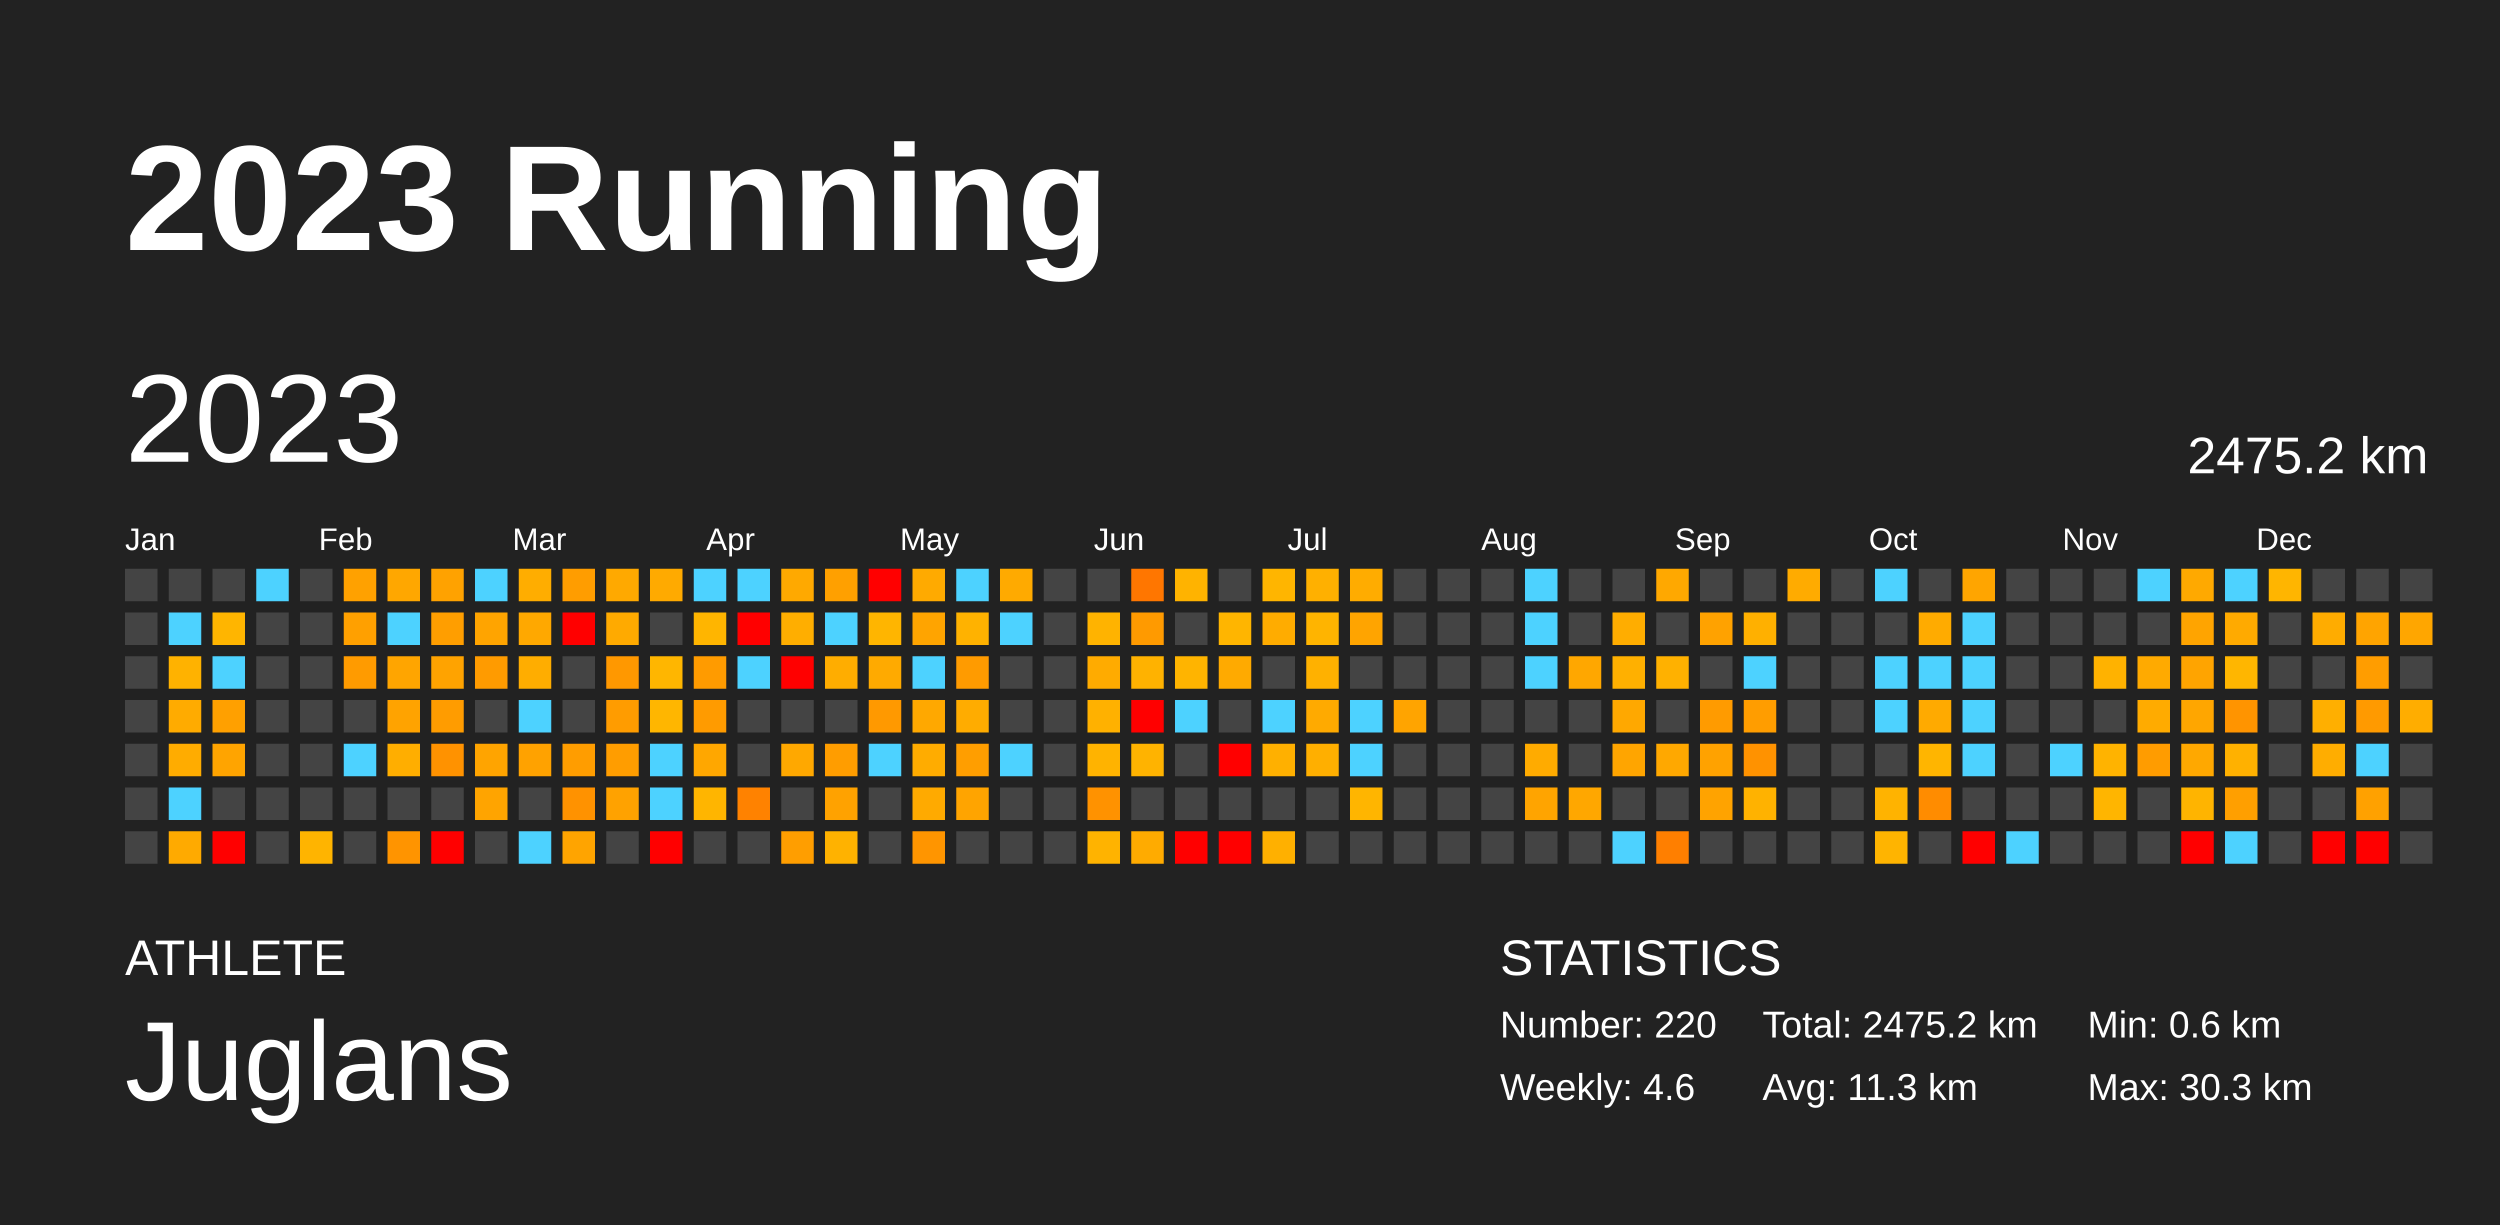
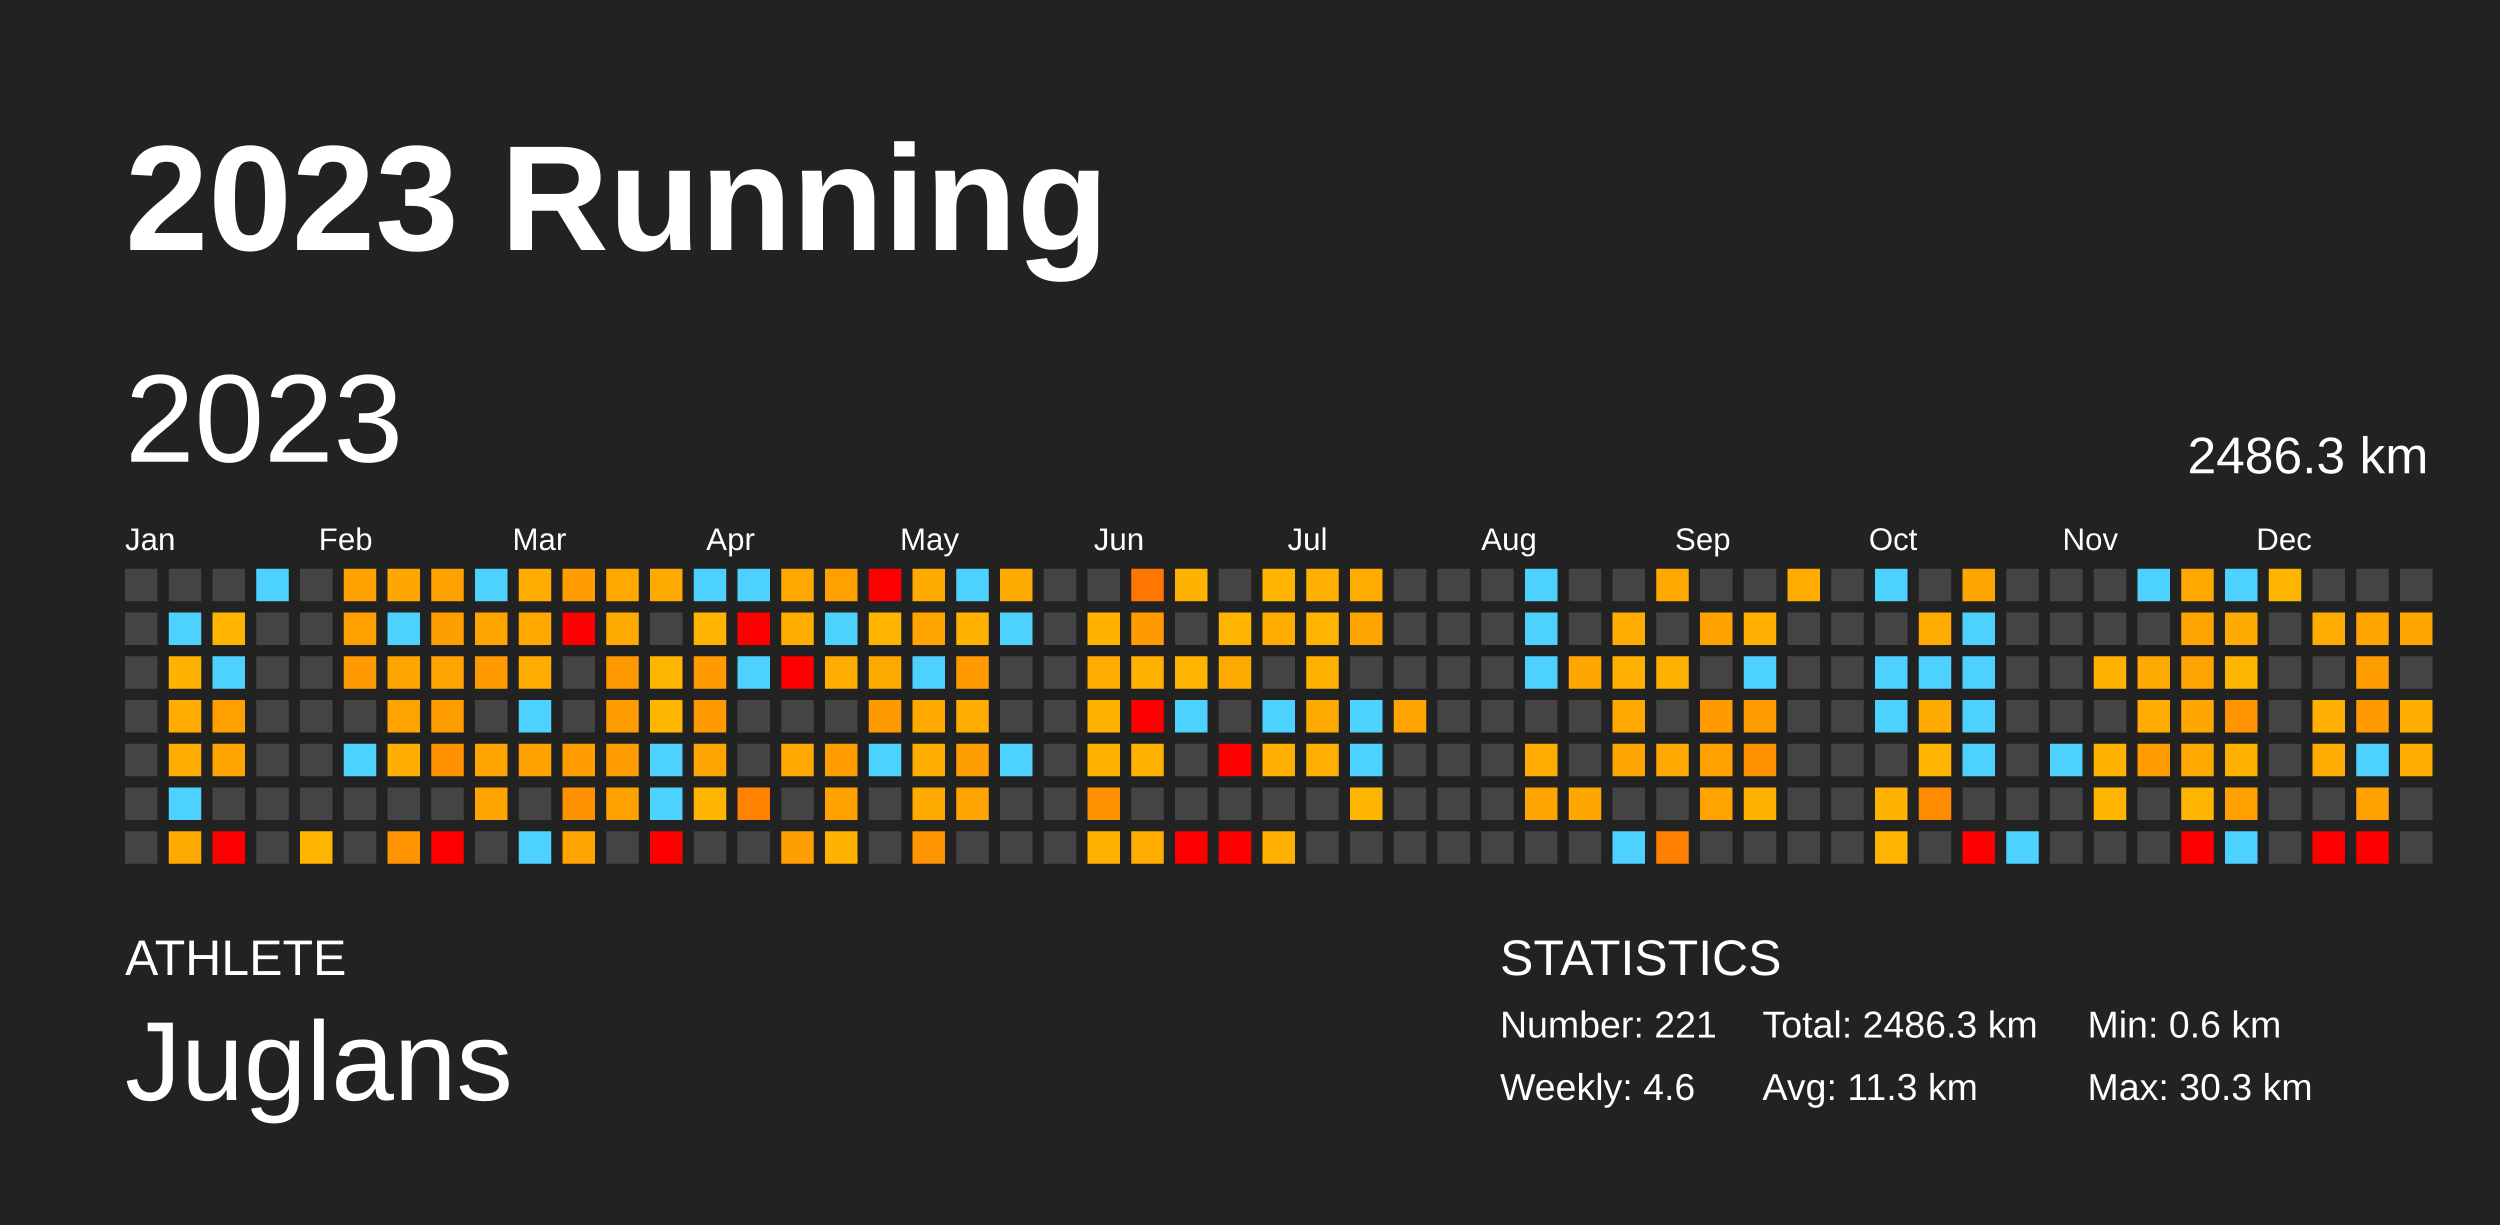
<svg xmlns="http://www.w3.org/2000/svg" baseProfile="full" height="98mm" version="1.1" viewBox="0,0,200,98" width="200mm">
  <defs />
  <rect fill="#222222" height="98" width="200" x="0" y="0" />
  <text fill="#FFFFFF" style="font-size:12px; font-family:Arial; font-weight:bold;" x="10" y="20">2023 Running</text>
  <text fill="#FFFFFF" style="font-size:4px; font-family:Arial" x="10" y="78">ATHLETE</text>
  <text fill="#FFFFFF" style="font-size:9px; font-family:Arial" x="10" y="88">Juglans</text>
  <text fill="#FFFFFF" style="font-size:4px; font-family:Arial" x="120" y="78">STATISTICS</text>
-   <text fill="#FFFFFF" style="font-size:3px; font-family:Arial" x="120" y="83">Number: 220</text>
+   <text fill="#FFFFFF" style="font-size:3px; font-family:Arial" x="120" y="83">Number: 221</text>
  <text fill="#FFFFFF" style="font-size:3px; font-family:Arial" x="120" y="88">Weekly: 4.6</text>
-   <text fill="#FFFFFF" style="font-size:3px; font-family:Arial" x="141" y="83">Total: 2475.2 km</text>
+   <text fill="#FFFFFF" style="font-size:3px; font-family:Arial" x="141" y="83">Total: 2486.3 km</text>
  <text fill="#FFFFFF" style="font-size:3px; font-family:Arial" x="141" y="88">Avg: 11.3 km</text>
  <text fill="#FFFFFF" style="font-size:3px; font-family:Arial" x="167" y="83">Min: 0.6 km</text>
  <text fill="#FFFFFF" style="font-size:3px; font-family:Arial" x="167" y="88">Max: 30.3 km</text>
  <text dominant-baseline="hanging" fill="#FFFFFF" style="font-size:10.0px; font-family:Arial;" x="10" y="30">2023</text>
-   <text dominant-baseline="hanging" fill="#FFFFFF" style="font-size:4.125px; font-family:Arial;" x="175" y="35">2475.2 km</text>
+   <text dominant-baseline="hanging" fill="#FFFFFF" style="font-size:4.125px; font-family:Arial;" x="175" y="35">2486.3 km</text>
  <text fill="#FFFFFF" style="font-size:2.5px; font-family:Arial" x="10.0" y="44">Jan</text>
  <text fill="#FFFFFF" style="font-size:2.5px; font-family:Arial" x="25.5" y="44">Feb</text>
  <text fill="#FFFFFF" style="font-size:2.5px; font-family:Arial" x="41.0" y="44">Mar</text>
  <text fill="#FFFFFF" style="font-size:2.5px; font-family:Arial" x="56.5" y="44">Apr</text>
  <text fill="#FFFFFF" style="font-size:2.5px; font-family:Arial" x="72.0" y="44">May</text>
  <text fill="#FFFFFF" style="font-size:2.5px; font-family:Arial" x="87.5" y="44">Jun</text>
  <text fill="#FFFFFF" style="font-size:2.5px; font-family:Arial" x="103.0" y="44">Jul</text>
  <text fill="#FFFFFF" style="font-size:2.5px; font-family:Arial" x="118.5" y="44">Aug</text>
  <text fill="#FFFFFF" style="font-size:2.5px; font-family:Arial" x="134.0" y="44">Sep</text>
  <text fill="#FFFFFF" style="font-size:2.5px; font-family:Arial" x="149.5" y="44">Oct</text>
  <text fill="#FFFFFF" style="font-size:2.5px; font-family:Arial" x="165.0" y="44">Nov</text>
  <text fill="#FFFFFF" style="font-size:2.5px; font-family:Arial" x="180.5" y="44">Dec</text>
  <rect fill="#444444" height="2.6" width="2.6" x="10.0" y="45.5" />
  <rect fill="#444444" height="2.6" width="2.6" x="10.0" y="49.0" />
  <rect fill="#444444" height="2.6" width="2.6" x="10.0" y="52.5" />
  <rect fill="#444444" height="2.6" width="2.6" x="10.0" y="56.0" />
  <rect fill="#444444" height="2.6" width="2.6" x="10.0" y="59.5" />
  <rect fill="#444444" height="2.6" width="2.6" x="10.0" y="63.0" />
  <rect fill="#444444" height="2.6" width="2.6" x="10.0" y="66.5" />
  <rect fill="#444444" height="2.6" width="2.6" x="13.5" y="45.5" />
  <rect fill="#4dd2ff" height="2.6" width="2.6" x="13.5" y="49.0" />
  <rect fill="#ffb200" height="2.6" width="2.6" x="13.5" y="52.5" />
  <rect fill="#ffab00" height="2.6" width="2.6" x="13.5" y="56.0" />
  <rect fill="#ffac00" height="2.6" width="2.6" x="13.5" y="59.5" />
  <rect fill="#4dd2ff" height="2.6" width="2.6" x="13.5" y="63.0" />
  <rect fill="#ffaa00" height="2.6" width="2.6" x="13.5" y="66.5" />
  <rect fill="#444444" height="2.6" width="2.6" x="17.0" y="45.5" />
  <rect fill="#ffb500" height="2.6" width="2.6" x="17.0" y="49.0" />
  <rect fill="#4dd2ff" height="2.6" width="2.6" x="17.0" y="52.5" />
  <rect fill="#ffa000" height="2.6" width="2.6" x="17.0" y="56.0" />
  <rect fill="#ffa400" height="2.6" width="2.6" x="17.0" y="59.5" />
  <rect fill="#444444" height="2.6" width="2.6" x="17.0" y="63.0" />
  <rect fill="red" height="2.6" width="2.6" x="17.0" y="66.5" />
  <rect fill="#4dd2ff" height="2.6" width="2.6" x="20.5" y="45.5" />
  <rect fill="#444444" height="2.6" width="2.6" x="20.5" y="49.0" />
  <rect fill="#444444" height="2.6" width="2.6" x="20.5" y="52.5" />
  <rect fill="#444444" height="2.6" width="2.6" x="20.5" y="56.0" />
  <rect fill="#444444" height="2.6" width="2.6" x="20.5" y="59.5" />
  <rect fill="#444444" height="2.6" width="2.6" x="20.5" y="63.0" />
  <rect fill="#444444" height="2.6" width="2.6" x="20.5" y="66.5" />
  <rect fill="#444444" height="2.6" width="2.6" x="24.0" y="45.5" />
  <rect fill="#444444" height="2.6" width="2.6" x="24.0" y="49.0" />
  <rect fill="#444444" height="2.6" width="2.6" x="24.0" y="52.5" />
  <rect fill="#444444" height="2.6" width="2.6" x="24.0" y="56.0" />
  <rect fill="#444444" height="2.6" width="2.6" x="24.0" y="59.5" />
  <rect fill="#444444" height="2.6" width="2.6" x="24.0" y="63.0" />
  <rect fill="#ffb400" height="2.6" width="2.6" x="24.0" y="66.5" />
  <rect fill="#ffa100" height="2.6" width="2.6" x="27.5" y="45.5" />
  <rect fill="#ffa000" height="2.6" width="2.6" x="27.5" y="49.0" />
  <rect fill="#ff9b00" height="2.6" width="2.6" x="27.5" y="52.5" />
  <rect fill="#444444" height="2.6" width="2.6" x="27.5" y="56.0" />
  <rect fill="#4dd2ff" height="2.6" width="2.6" x="27.5" y="59.5" />
  <rect fill="#444444" height="2.6" width="2.6" x="27.5" y="63.0" />
  <rect fill="#444444" height="2.6" width="2.6" x="27.5" y="66.5" />
  <rect fill="#ffa700" height="2.6" width="2.6" x="31.0" y="45.5" />
  <rect fill="#4dd2ff" height="2.6" width="2.6" x="31.0" y="49.0" />
  <rect fill="#ffa500" height="2.6" width="2.6" x="31.0" y="52.5" />
  <rect fill="#ffa300" height="2.6" width="2.6" x="31.0" y="56.0" />
  <rect fill="#ffae00" height="2.6" width="2.6" x="31.0" y="59.5" />
  <rect fill="#444444" height="2.6" width="2.6" x="31.0" y="63.0" />
  <rect fill="#ff9400" height="2.6" width="2.6" x="31.0" y="66.5" />
  <rect fill="#ffa200" height="2.6" width="2.6" x="34.5" y="45.5" />
  <rect fill="#ff9e00" height="2.6" width="2.6" x="34.5" y="49.0" />
  <rect fill="#ffa300" height="2.6" width="2.6" x="34.5" y="52.5" />
  <rect fill="#ff9c00" height="2.6" width="2.6" x="34.5" y="56.0" />
  <rect fill="#ff9200" height="2.6" width="2.6" x="34.5" y="59.5" />
  <rect fill="#444444" height="2.6" width="2.6" x="34.5" y="63.0" />
  <rect fill="red" height="2.6" width="2.6" x="34.5" y="66.5" />
  <rect fill="#4dd2ff" height="2.6" width="2.6" x="38.0" y="45.5" />
  <rect fill="#ffa400" height="2.6" width="2.6" x="38.0" y="49.0" />
  <rect fill="#ff9b00" height="2.6" width="2.6" x="38.0" y="52.5" />
  <rect fill="#444444" height="2.6" width="2.6" x="38.0" y="56.0" />
  <rect fill="#ffa400" height="2.6" width="2.6" x="38.0" y="59.5" />
  <rect fill="#ffa400" height="2.6" width="2.6" x="38.0" y="63.0" />
  <rect fill="#444444" height="2.6" width="2.6" x="38.0" y="66.5" />
  <rect fill="#ffad00" height="2.6" width="2.6" x="41.5" y="45.5" />
  <rect fill="#ffa800" height="2.6" width="2.6" x="41.5" y="49.0" />
  <rect fill="#ffad00" height="2.6" width="2.6" x="41.5" y="52.5" />
  <rect fill="#4dd2ff" height="2.6" width="2.6" x="41.5" y="56.0" />
  <rect fill="#ffa200" height="2.6" width="2.6" x="41.5" y="59.5" />
  <rect fill="#444444" height="2.6" width="2.6" x="41.5" y="63.0" />
  <rect fill="#4dd2ff" height="2.6" width="2.6" x="41.5" y="66.5" />
  <rect fill="#ff9d00" height="2.6" width="2.6" x="45.0" y="45.5" />
  <rect fill="red" height="2.6" width="2.6" x="45.0" y="49.0" />
  <rect fill="#444444" height="2.6" width="2.6" x="45.0" y="52.5" />
  <rect fill="#444444" height="2.6" width="2.6" x="45.0" y="56.0" />
  <rect fill="#ff9d00" height="2.6" width="2.6" x="45.0" y="59.5" />
  <rect fill="#ff9200" height="2.6" width="2.6" x="45.0" y="63.0" />
  <rect fill="#ffa400" height="2.6" width="2.6" x="45.0" y="66.5" />
  <rect fill="#ffa900" height="2.6" width="2.6" x="48.5" y="45.5" />
  <rect fill="#ffaa00" height="2.6" width="2.6" x="48.5" y="49.0" />
  <rect fill="#ff9800" height="2.6" width="2.6" x="48.5" y="52.5" />
  <rect fill="#ff9c00" height="2.6" width="2.6" x="48.5" y="56.0" />
  <rect fill="#ff9d00" height="2.6" width="2.6" x="48.5" y="59.5" />
  <rect fill="#ffa200" height="2.6" width="2.6" x="48.5" y="63.0" />
  <rect fill="#444444" height="2.6" width="2.6" x="48.5" y="66.5" />
  <rect fill="#ffaa00" height="2.6" width="2.6" x="52.0" y="45.5" />
  <rect fill="#444444" height="2.6" width="2.6" x="52.0" y="49.0" />
  <rect fill="#ffb600" height="2.6" width="2.6" x="52.0" y="52.5" />
  <rect fill="#ffb600" height="2.6" width="2.6" x="52.0" y="56.0" />
  <rect fill="#4dd2ff" height="2.6" width="2.6" x="52.0" y="59.5" />
  <rect fill="#4dd2ff" height="2.6" width="2.6" x="52.0" y="63.0" />
  <rect fill="red" height="2.6" width="2.6" x="52.0" y="66.5" />
  <rect fill="#4dd2ff" height="2.6" width="2.6" x="55.5" y="45.5" />
  <rect fill="#ffb500" height="2.6" width="2.6" x="55.5" y="49.0" />
  <rect fill="#ff9b00" height="2.6" width="2.6" x="55.5" y="52.5" />
  <rect fill="#ff9b00" height="2.6" width="2.6" x="55.5" y="56.0" />
  <rect fill="#ffa700" height="2.6" width="2.6" x="55.5" y="59.5" />
  <rect fill="#ffb500" height="2.6" width="2.6" x="55.5" y="63.0" />
  <rect fill="#444444" height="2.6" width="2.6" x="55.5" y="66.5" />
  <rect fill="#4dd2ff" height="2.6" width="2.6" x="59.0" y="45.5" />
  <rect fill="red" height="2.6" width="2.6" x="59.0" y="49.0" />
  <rect fill="#4dd2ff" height="2.6" width="2.6" x="59.0" y="52.5" />
  <rect fill="#444444" height="2.6" width="2.6" x="59.0" y="56.0" />
  <rect fill="#444444" height="2.6" width="2.6" x="59.0" y="59.5" />
  <rect fill="#ff8200" height="2.6" width="2.6" x="59.0" y="63.0" />
  <rect fill="#444444" height="2.6" width="2.6" x="59.0" y="66.5" />
  <rect fill="#ffa900" height="2.6" width="2.6" x="62.5" y="45.5" />
  <rect fill="#ffae00" height="2.6" width="2.6" x="62.5" y="49.0" />
  <rect fill="red" height="2.6" width="2.6" x="62.5" y="52.5" />
  <rect fill="#444444" height="2.6" width="2.6" x="62.5" y="56.0" />
  <rect fill="#ffa800" height="2.6" width="2.6" x="62.5" y="59.5" />
  <rect fill="#444444" height="2.6" width="2.6" x="62.5" y="63.0" />
  <rect fill="#ff9e00" height="2.6" width="2.6" x="62.5" y="66.5" />
  <rect fill="#ffa000" height="2.6" width="2.6" x="66.0" y="45.5" />
  <rect fill="#4dd2ff" height="2.6" width="2.6" x="66.0" y="49.0" />
  <rect fill="#ffad00" height="2.6" width="2.6" x="66.0" y="52.5" />
  <rect fill="#444444" height="2.6" width="2.6" x="66.0" y="56.0" />
  <rect fill="#ff9d00" height="2.6" width="2.6" x="66.0" y="59.5" />
  <rect fill="#ffa200" height="2.6" width="2.6" x="66.0" y="63.0" />
  <rect fill="#ffb200" height="2.6" width="2.6" x="66.0" y="66.5" />
  <rect fill="red" height="2.6" width="2.6" x="69.5" y="45.5" />
  <rect fill="#ffb500" height="2.6" width="2.6" x="69.5" y="49.0" />
  <rect fill="#ffaa00" height="2.6" width="2.6" x="69.5" y="52.5" />
  <rect fill="#ff9900" height="2.6" width="2.6" x="69.5" y="56.0" />
  <rect fill="#4dd2ff" height="2.6" width="2.6" x="69.5" y="59.5" />
  <rect fill="#444444" height="2.6" width="2.6" x="69.5" y="63.0" />
  <rect fill="#444444" height="2.6" width="2.6" x="69.5" y="66.5" />
  <rect fill="#ffaa00" height="2.6" width="2.6" x="73.0" y="45.5" />
  <rect fill="#ffa400" height="2.6" width="2.6" x="73.0" y="49.0" />
  <rect fill="#4dd2ff" height="2.6" width="2.6" x="73.0" y="52.5" />
  <rect fill="#ffa800" height="2.6" width="2.6" x="73.0" y="56.0" />
  <rect fill="#ffac00" height="2.6" width="2.6" x="73.0" y="59.5" />
  <rect fill="#ffaa00" height="2.6" width="2.6" x="73.0" y="63.0" />
  <rect fill="#ff9500" height="2.6" width="2.6" x="73.0" y="66.5" />
  <rect fill="#4dd2ff" height="2.6" width="2.6" x="76.5" y="45.5" />
  <rect fill="#ffb200" height="2.6" width="2.6" x="76.5" y="49.0" />
  <rect fill="#ff9b00" height="2.6" width="2.6" x="76.5" y="52.5" />
  <rect fill="#ffac00" height="2.6" width="2.6" x="76.5" y="56.0" />
  <rect fill="#ff9e00" height="2.6" width="2.6" x="76.5" y="59.5" />
  <rect fill="#ffa400" height="2.6" width="2.6" x="76.5" y="63.0" />
  <rect fill="#444444" height="2.6" width="2.6" x="76.5" y="66.5" />
  <rect fill="#ffaa00" height="2.6" width="2.6" x="80.0" y="45.5" />
  <rect fill="#4dd2ff" height="2.6" width="2.6" x="80.0" y="49.0" />
  <rect fill="#444444" height="2.6" width="2.6" x="80.0" y="52.5" />
  <rect fill="#444444" height="2.6" width="2.6" x="80.0" y="56.0" />
  <rect fill="#4dd2ff" height="2.6" width="2.6" x="80.0" y="59.5" />
  <rect fill="#444444" height="2.6" width="2.6" x="80.0" y="63.0" />
  <rect fill="#444444" height="2.6" width="2.6" x="80.0" y="66.5" />
  <rect fill="#444444" height="2.6" width="2.6" x="83.5" y="45.5" />
  <rect fill="#444444" height="2.6" width="2.6" x="83.5" y="49.0" />
  <rect fill="#444444" height="2.6" width="2.6" x="83.5" y="52.5" />
  <rect fill="#444444" height="2.6" width="2.6" x="83.5" y="56.0" />
  <rect fill="#444444" height="2.6" width="2.6" x="83.5" y="59.5" />
  <rect fill="#444444" height="2.6" width="2.6" x="83.5" y="63.0" />
  <rect fill="#444444" height="2.6" width="2.6" x="83.5" y="66.5" />
  <rect fill="#444444" height="2.6" width="2.6" x="87.0" y="45.5" />
  <rect fill="#ffb300" height="2.6" width="2.6" x="87.0" y="49.0" />
  <rect fill="#ffab00" height="2.6" width="2.6" x="87.0" y="52.5" />
  <rect fill="#ffb100" height="2.6" width="2.6" x="87.0" y="56.0" />
  <rect fill="#ffb300" height="2.6" width="2.6" x="87.0" y="59.5" />
  <rect fill="#ff9200" height="2.6" width="2.6" x="87.0" y="63.0" />
  <rect fill="#ffb300" height="2.6" width="2.6" x="87.0" y="66.5" />
  <rect fill="#ff7600" height="2.6" width="2.6" x="90.5" y="45.5" />
  <rect fill="#ff9a00" height="2.6" width="2.6" x="90.5" y="49.0" />
  <rect fill="#ffb200" height="2.6" width="2.6" x="90.5" y="52.5" />
  <rect fill="red" height="2.6" width="2.6" x="90.5" y="56.0" />
  <rect fill="#ffb300" height="2.6" width="2.6" x="90.5" y="59.5" />
  <rect fill="#444444" height="2.6" width="2.6" x="90.5" y="63.0" />
  <rect fill="#ffab00" height="2.6" width="2.6" x="90.5" y="66.5" />
  <rect fill="#ffb300" height="2.6" width="2.6" x="94.0" y="45.5" />
  <rect fill="#444444" height="2.6" width="2.6" x="94.0" y="49.0" />
  <rect fill="#ffb400" height="2.6" width="2.6" x="94.0" y="52.5" />
  <rect fill="#4dd2ff" height="2.6" width="2.6" x="94.0" y="56.0" />
  <rect fill="#444444" height="2.6" width="2.6" x="94.0" y="59.5" />
  <rect fill="#444444" height="2.6" width="2.6" x="94.0" y="63.0" />
  <rect fill="red" height="2.6" width="2.6" x="94.0" y="66.5" />
  <rect fill="#444444" height="2.6" width="2.6" x="97.5" y="45.5" />
  <rect fill="#ffb500" height="2.6" width="2.6" x="97.5" y="49.0" />
  <rect fill="#ffaa00" height="2.6" width="2.6" x="97.5" y="52.5" />
  <rect fill="#444444" height="2.6" width="2.6" x="97.5" y="56.0" />
  <rect fill="red" height="2.6" width="2.6" x="97.5" y="59.5" />
  <rect fill="#444444" height="2.6" width="2.6" x="97.5" y="63.0" />
  <rect fill="red" height="2.6" width="2.6" x="97.5" y="66.5" />
  <rect fill="#ffb500" height="2.6" width="2.6" x="101.0" y="45.5" />
  <rect fill="#ffac00" height="2.6" width="2.6" x="101.0" y="49.0" />
  <rect fill="#444444" height="2.6" width="2.6" x="101.0" y="52.5" />
  <rect fill="#4dd2ff" height="2.6" width="2.6" x="101.0" y="56.0" />
  <rect fill="#ffb000" height="2.6" width="2.6" x="101.0" y="59.5" />
  <rect fill="#444444" height="2.6" width="2.6" x="101.0" y="63.0" />
  <rect fill="#ffb000" height="2.6" width="2.6" x="101.0" y="66.5" />
  <rect fill="#ffb000" height="2.6" width="2.6" x="104.5" y="45.5" />
  <rect fill="#ffb400" height="2.6" width="2.6" x="104.5" y="49.0" />
  <rect fill="#ffb100" height="2.6" width="2.6" x="104.5" y="52.5" />
  <rect fill="#ffaa00" height="2.6" width="2.6" x="104.5" y="56.0" />
  <rect fill="#ffaf00" height="2.6" width="2.6" x="104.5" y="59.5" />
  <rect fill="#444444" height="2.6" width="2.6" x="104.5" y="63.0" />
  <rect fill="#444444" height="2.6" width="2.6" x="104.5" y="66.5" />
  <rect fill="#ffac00" height="2.6" width="2.6" x="108.0" y="45.5" />
  <rect fill="#ffa400" height="2.6" width="2.6" x="108.0" y="49.0" />
  <rect fill="#444444" height="2.6" width="2.6" x="108.0" y="52.5" />
  <rect fill="#4dd2ff" height="2.6" width="2.6" x="108.0" y="56.0" />
  <rect fill="#4dd2ff" height="2.6" width="2.6" x="108.0" y="59.5" />
  <rect fill="#ffb500" height="2.6" width="2.6" x="108.0" y="63.0" />
  <rect fill="#444444" height="2.6" width="2.6" x="108.0" y="66.5" />
  <rect fill="#444444" height="2.6" width="2.6" x="111.5" y="45.5" />
  <rect fill="#444444" height="2.6" width="2.6" x="111.5" y="49.0" />
  <rect fill="#444444" height="2.6" width="2.6" x="111.5" y="52.5" />
  <rect fill="#ffa400" height="2.6" width="2.6" x="111.5" y="56.0" />
  <rect fill="#444444" height="2.6" width="2.6" x="111.5" y="59.5" />
  <rect fill="#444444" height="2.6" width="2.6" x="111.5" y="63.0" />
  <rect fill="#444444" height="2.6" width="2.6" x="111.5" y="66.5" />
  <rect fill="#444444" height="2.6" width="2.6" x="115.0" y="45.5" />
  <rect fill="#444444" height="2.6" width="2.6" x="115.0" y="49.0" />
  <rect fill="#444444" height="2.6" width="2.6" x="115.0" y="52.5" />
  <rect fill="#444444" height="2.6" width="2.6" x="115.0" y="56.0" />
  <rect fill="#444444" height="2.6" width="2.6" x="115.0" y="59.5" />
  <rect fill="#444444" height="2.6" width="2.6" x="115.0" y="63.0" />
  <rect fill="#444444" height="2.6" width="2.6" x="115.0" y="66.5" />
  <rect fill="#444444" height="2.6" width="2.6" x="118.5" y="45.5" />
  <rect fill="#444444" height="2.6" width="2.6" x="118.5" y="49.0" />
  <rect fill="#444444" height="2.6" width="2.6" x="118.5" y="52.5" />
  <rect fill="#444444" height="2.6" width="2.6" x="118.5" y="56.0" />
  <rect fill="#444444" height="2.6" width="2.6" x="118.5" y="59.5" />
  <rect fill="#444444" height="2.6" width="2.6" x="118.5" y="63.0" />
  <rect fill="#444444" height="2.6" width="2.6" x="118.5" y="66.5" />
  <rect fill="#4dd2ff" height="2.6" width="2.6" x="122.0" y="45.5" />
  <rect fill="#4dd2ff" height="2.6" width="2.6" x="122.0" y="49.0" />
  <rect fill="#4dd2ff" height="2.6" width="2.6" x="122.0" y="52.5" />
  <rect fill="#444444" height="2.6" width="2.6" x="122.0" y="56.0" />
  <rect fill="#ffab00" height="2.6" width="2.6" x="122.0" y="59.5" />
  <rect fill="#ffa400" height="2.6" width="2.6" x="122.0" y="63.0" />
  <rect fill="#444444" height="2.6" width="2.6" x="122.0" y="66.5" />
  <rect fill="#444444" height="2.6" width="2.6" x="125.5" y="45.5" />
  <rect fill="#444444" height="2.6" width="2.6" x="125.5" y="49.0" />
  <rect fill="#ffa700" height="2.6" width="2.6" x="125.5" y="52.5" />
  <rect fill="#444444" height="2.6" width="2.6" x="125.5" y="56.0" />
  <rect fill="#444444" height="2.6" width="2.6" x="125.5" y="59.5" />
  <rect fill="#ffa700" height="2.6" width="2.6" x="125.5" y="63.0" />
  <rect fill="#444444" height="2.6" width="2.6" x="125.5" y="66.5" />
  <rect fill="#444444" height="2.6" width="2.6" x="129.0" y="45.5" />
  <rect fill="#ffad00" height="2.6" width="2.6" x="129.0" y="49.0" />
  <rect fill="#ffb000" height="2.6" width="2.6" x="129.0" y="52.5" />
  <rect fill="#ffa800" height="2.6" width="2.6" x="129.0" y="56.0" />
  <rect fill="#ffa500" height="2.6" width="2.6" x="129.0" y="59.5" />
  <rect fill="#444444" height="2.6" width="2.6" x="129.0" y="63.0" />
  <rect fill="#4dd2ff" height="2.6" width="2.6" x="129.0" y="66.5" />
  <rect fill="#ffa800" height="2.6" width="2.6" x="132.5" y="45.5" />
  <rect fill="#444444" height="2.6" width="2.6" x="132.5" y="49.0" />
  <rect fill="#ffb100" height="2.6" width="2.6" x="132.5" y="52.5" />
  <rect fill="#444444" height="2.6" width="2.6" x="132.5" y="56.0" />
  <rect fill="#ffa800" height="2.6" width="2.6" x="132.5" y="59.5" />
  <rect fill="#444444" height="2.6" width="2.6" x="132.5" y="63.0" />
  <rect fill="#ff7f00" height="2.6" width="2.6" x="132.5" y="66.5" />
  <rect fill="#444444" height="2.6" width="2.6" x="136.0" y="45.5" />
  <rect fill="#ffa200" height="2.6" width="2.6" x="136.0" y="49.0" />
  <rect fill="#444444" height="2.6" width="2.6" x="136.0" y="52.5" />
  <rect fill="#ff9b00" height="2.6" width="2.6" x="136.0" y="56.0" />
  <rect fill="#ffa200" height="2.6" width="2.6" x="136.0" y="59.5" />
  <rect fill="#ffa300" height="2.6" width="2.6" x="136.0" y="63.0" />
  <rect fill="#444444" height="2.6" width="2.6" x="136.0" y="66.5" />
  <rect fill="#444444" height="2.6" width="2.6" x="139.5" y="45.5" />
  <rect fill="#ffb000" height="2.6" width="2.6" x="139.5" y="49.0" />
  <rect fill="#4dd2ff" height="2.6" width="2.6" x="139.5" y="52.5" />
  <rect fill="#ff9d00" height="2.6" width="2.6" x="139.5" y="56.0" />
  <rect fill="#ff9200" height="2.6" width="2.6" x="139.5" y="59.5" />
  <rect fill="#ffb200" height="2.6" width="2.6" x="139.5" y="63.0" />
  <rect fill="#444444" height="2.6" width="2.6" x="139.5" y="66.5" />
  <rect fill="#ffab00" height="2.6" width="2.6" x="143.0" y="45.5" />
  <rect fill="#444444" height="2.6" width="2.6" x="143.0" y="49.0" />
  <rect fill="#444444" height="2.6" width="2.6" x="143.0" y="52.5" />
  <rect fill="#444444" height="2.6" width="2.6" x="143.0" y="56.0" />
  <rect fill="#444444" height="2.6" width="2.6" x="143.0" y="59.5" />
  <rect fill="#444444" height="2.6" width="2.6" x="143.0" y="63.0" />
  <rect fill="#444444" height="2.6" width="2.6" x="143.0" y="66.5" />
  <rect fill="#444444" height="2.6" width="2.6" x="146.5" y="45.5" />
  <rect fill="#444444" height="2.6" width="2.6" x="146.5" y="49.0" />
  <rect fill="#444444" height="2.6" width="2.6" x="146.5" y="52.5" />
  <rect fill="#444444" height="2.6" width="2.6" x="146.5" y="56.0" />
  <rect fill="#444444" height="2.6" width="2.6" x="146.5" y="59.5" />
  <rect fill="#444444" height="2.6" width="2.6" x="146.5" y="63.0" />
  <rect fill="#444444" height="2.6" width="2.6" x="146.5" y="66.5" />
  <rect fill="#4dd2ff" height="2.6" width="2.6" x="150.0" y="45.5" />
  <rect fill="#444444" height="2.6" width="2.6" x="150.0" y="49.0" />
  <rect fill="#4dd2ff" height="2.6" width="2.6" x="150.0" y="52.5" />
  <rect fill="#4dd2ff" height="2.6" width="2.6" x="150.0" y="56.0" />
  <rect fill="#444444" height="2.6" width="2.6" x="150.0" y="59.5" />
  <rect fill="#ffb300" height="2.6" width="2.6" x="150.0" y="63.0" />
  <rect fill="#ffb400" height="2.6" width="2.6" x="150.0" y="66.5" />
  <rect fill="#444444" height="2.6" width="2.6" x="153.5" y="45.5" />
  <rect fill="#ffab00" height="2.6" width="2.6" x="153.5" y="49.0" />
  <rect fill="#4dd2ff" height="2.6" width="2.6" x="153.5" y="52.5" />
  <rect fill="#ffaa00" height="2.6" width="2.6" x="153.5" y="56.0" />
  <rect fill="#ffb500" height="2.6" width="2.6" x="153.5" y="59.5" />
  <rect fill="#ff8c00" height="2.6" width="2.6" x="153.5" y="63.0" />
  <rect fill="#444444" height="2.6" width="2.6" x="153.5" y="66.5" />
  <rect fill="#ffa500" height="2.6" width="2.6" x="157.0" y="45.5" />
  <rect fill="#4dd2ff" height="2.6" width="2.6" x="157.0" y="49.0" />
  <rect fill="#4dd2ff" height="2.6" width="2.6" x="157.0" y="52.5" />
  <rect fill="#4dd2ff" height="2.6" width="2.6" x="157.0" y="56.0" />
  <rect fill="#4dd2ff" height="2.6" width="2.6" x="157.0" y="59.5" />
  <rect fill="#444444" height="2.6" width="2.6" x="157.0" y="63.0" />
  <rect fill="red" height="2.6" width="2.6" x="157.0" y="66.5" />
  <rect fill="#444444" height="2.6" width="2.6" x="160.5" y="45.5" />
  <rect fill="#444444" height="2.6" width="2.6" x="160.5" y="49.0" />
  <rect fill="#444444" height="2.6" width="2.6" x="160.5" y="52.5" />
  <rect fill="#444444" height="2.6" width="2.6" x="160.5" y="56.0" />
  <rect fill="#444444" height="2.6" width="2.6" x="160.5" y="59.5" />
  <rect fill="#444444" height="2.6" width="2.6" x="160.5" y="63.0" />
  <rect fill="#4dd2ff" height="2.6" width="2.6" x="160.5" y="66.5" />
  <rect fill="#444444" height="2.6" width="2.6" x="164.0" y="45.5" />
  <rect fill="#444444" height="2.6" width="2.6" x="164.0" y="49.0" />
  <rect fill="#444444" height="2.6" width="2.6" x="164.0" y="52.5" />
  <rect fill="#444444" height="2.6" width="2.6" x="164.0" y="56.0" />
  <rect fill="#4dd2ff" height="2.6" width="2.6" x="164.0" y="59.5" />
  <rect fill="#444444" height="2.6" width="2.6" x="164.0" y="63.0" />
  <rect fill="#444444" height="2.6" width="2.6" x="164.0" y="66.5" />
  <rect fill="#444444" height="2.6" width="2.6" x="167.5" y="45.5" />
  <rect fill="#444444" height="2.6" width="2.6" x="167.5" y="49.0" />
  <rect fill="#ffb200" height="2.6" width="2.6" x="167.5" y="52.5" />
  <rect fill="#444444" height="2.6" width="2.6" x="167.5" y="56.0" />
  <rect fill="#ffb300" height="2.6" width="2.6" x="167.5" y="59.5" />
  <rect fill="#ffb500" height="2.6" width="2.6" x="167.5" y="63.0" />
  <rect fill="#444444" height="2.6" width="2.6" x="167.5" y="66.5" />
  <rect fill="#4dd2ff" height="2.6" width="2.6" x="171.0" y="45.5" />
  <rect fill="#444444" height="2.6" width="2.6" x="171.0" y="49.0" />
  <rect fill="#ffaa00" height="2.6" width="2.6" x="171.0" y="52.5" />
  <rect fill="#ffab00" height="2.6" width="2.6" x="171.0" y="56.0" />
  <rect fill="#ff9c00" height="2.6" width="2.6" x="171.0" y="59.5" />
  <rect fill="#444444" height="2.6" width="2.6" x="171.0" y="63.0" />
  <rect fill="#444444" height="2.6" width="2.6" x="171.0" y="66.5" />
  <rect fill="#ffa900" height="2.6" width="2.6" x="174.5" y="45.5" />
  <rect fill="#ffa400" height="2.6" width="2.6" x="174.5" y="49.0" />
  <rect fill="#ffa400" height="2.6" width="2.6" x="174.5" y="52.5" />
  <rect fill="#ffa600" height="2.6" width="2.6" x="174.5" y="56.0" />
  <rect fill="#ffa800" height="2.6" width="2.6" x="174.5" y="59.5" />
  <rect fill="#ffb400" height="2.6" width="2.6" x="174.5" y="63.0" />
  <rect fill="red" height="2.6" width="2.6" x="174.5" y="66.5" />
  <rect fill="#4dd2ff" height="2.6" width="2.6" x="178.0" y="45.5" />
  <rect fill="#ffaa00" height="2.6" width="2.6" x="178.0" y="49.0" />
  <rect fill="#ffb600" height="2.6" width="2.6" x="178.0" y="52.5" />
  <rect fill="#ff9400" height="2.6" width="2.6" x="178.0" y="56.0" />
  <rect fill="#ffb100" height="2.6" width="2.6" x="178.0" y="59.5" />
  <rect fill="#ff9f00" height="2.6" width="2.6" x="178.0" y="63.0" />
  <rect fill="#4dd2ff" height="2.6" width="2.6" x="178.0" y="66.5" />
  <rect fill="#ffb500" height="2.6" width="2.6" x="181.5" y="45.5" />
  <rect fill="#444444" height="2.6" width="2.6" x="181.5" y="49.0" />
  <rect fill="#444444" height="2.6" width="2.6" x="181.5" y="52.5" />
  <rect fill="#444444" height="2.6" width="2.6" x="181.5" y="56.0" />
  <rect fill="#444444" height="2.6" width="2.6" x="181.5" y="59.5" />
  <rect fill="#444444" height="2.6" width="2.6" x="181.5" y="63.0" />
  <rect fill="#444444" height="2.6" width="2.6" x="181.5" y="66.5" />
  <rect fill="#444444" height="2.6" width="2.6" x="185.0" y="45.5" />
  <rect fill="#ffac00" height="2.6" width="2.6" x="185.0" y="49.0" />
  <rect fill="#444444" height="2.6" width="2.6" x="185.0" y="52.5" />
  <rect fill="#ffaf00" height="2.6" width="2.6" x="185.0" y="56.0" />
  <rect fill="#ffad00" height="2.6" width="2.6" x="185.0" y="59.5" />
  <rect fill="#444444" height="2.6" width="2.6" x="185.0" y="63.0" />
  <rect fill="red" height="2.6" width="2.6" x="185.0" y="66.5" />
  <rect fill="#444444" height="2.6" width="2.6" x="188.5" y="45.5" />
  <rect fill="#ffa400" height="2.6" width="2.6" x="188.5" y="49.0" />
  <rect fill="#ff9d00" height="2.6" width="2.6" x="188.5" y="52.5" />
  <rect fill="#ff9a00" height="2.6" width="2.6" x="188.5" y="56.0" />
  <rect fill="#4dd2ff" height="2.6" width="2.6" x="188.5" y="59.5" />
  <rect fill="#ffa100" height="2.6" width="2.6" x="188.5" y="63.0" />
  <rect fill="red" height="2.6" width="2.6" x="188.5" y="66.5" />
  <rect fill="#444444" height="2.6" width="2.6" x="192.0" y="45.5" />
  <rect fill="#ffa600" height="2.6" width="2.6" x="192.0" y="49.0" />
  <rect fill="#444444" height="2.6" width="2.6" x="192.0" y="52.5" />
  <rect fill="#ffad00" height="2.6" width="2.6" x="192.0" y="56.0" />
-   <rect fill="#444444" height="2.6" width="2.6" x="192.0" y="59.5" />
+   <rect fill="#ffad00" height="2.6" width="2.6" x="192.0" y="59.5" />
  <rect fill="#444444" height="2.6" width="2.6" x="192.0" y="63.0" />
  <rect fill="#444444" height="2.6" width="2.6" x="192.0" y="66.5" />
</svg>
